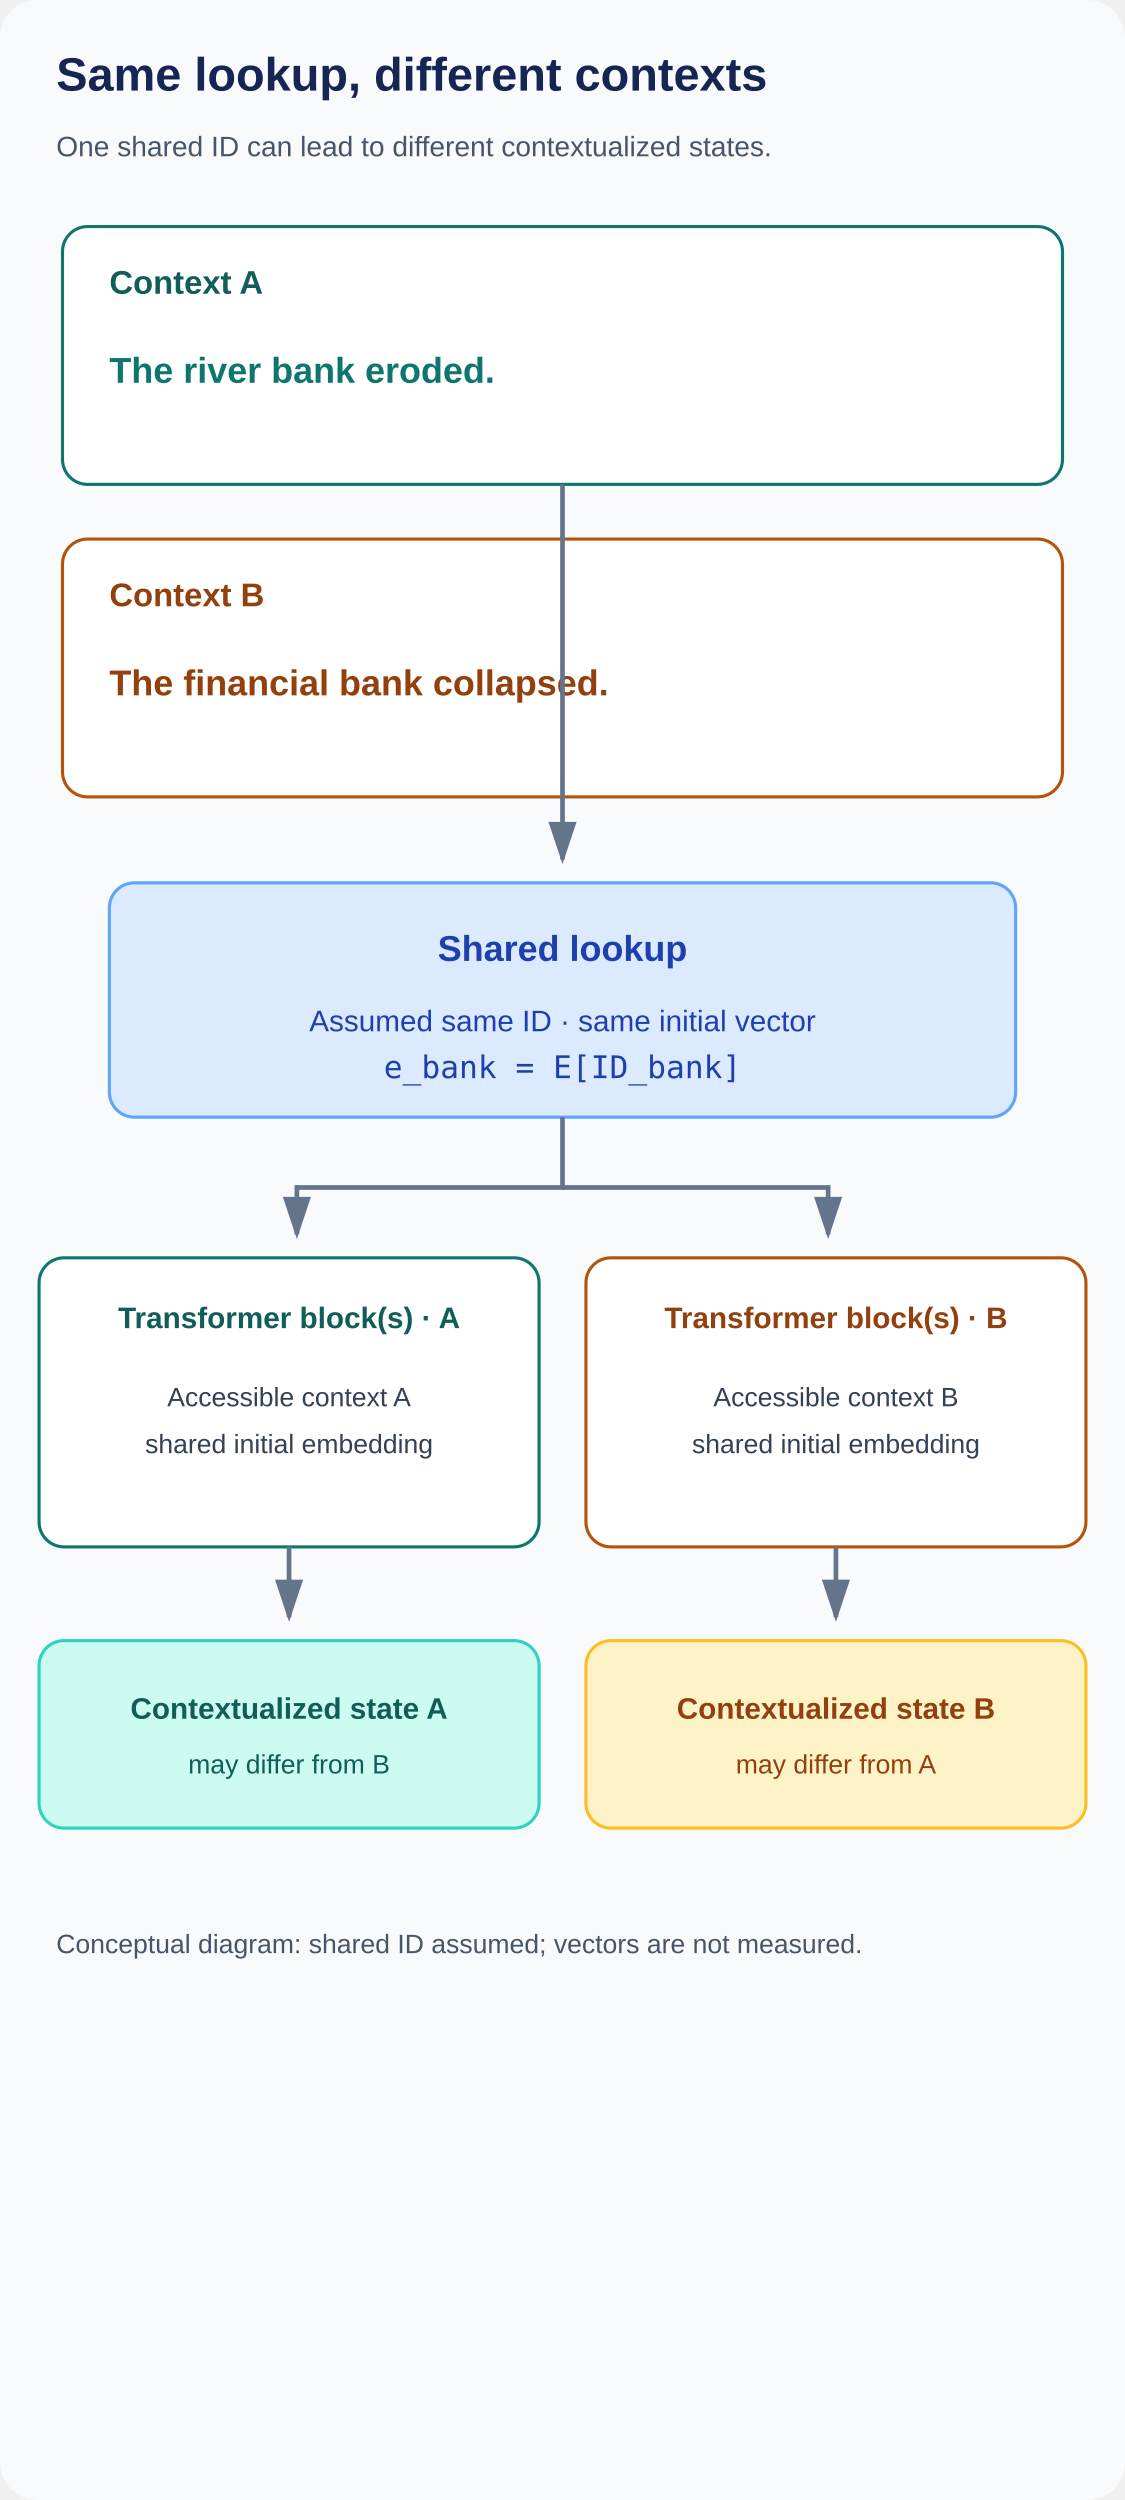
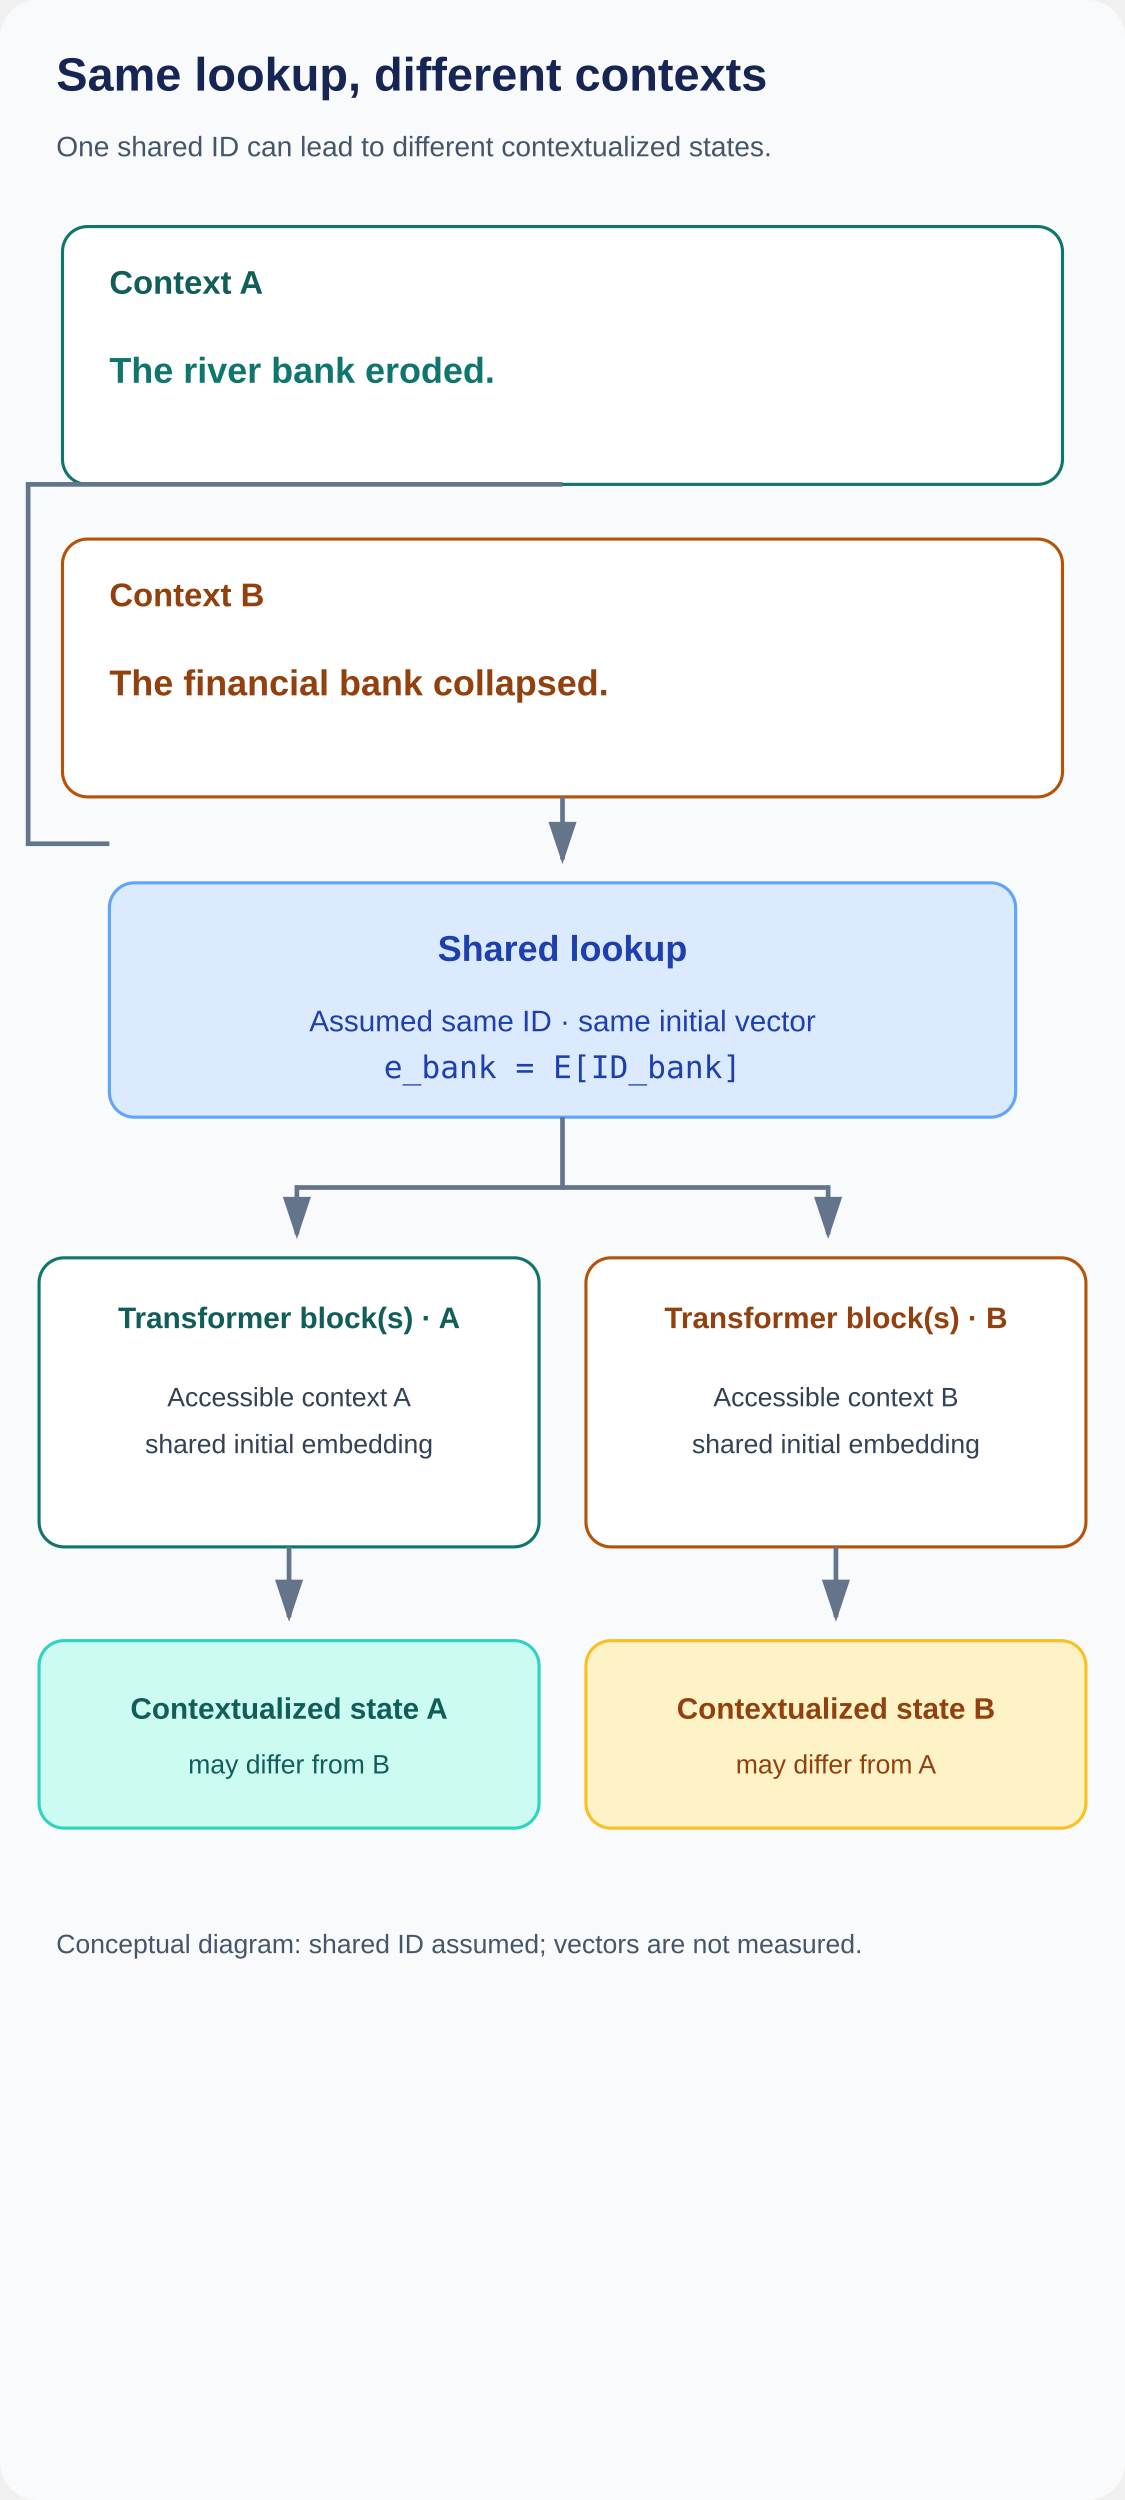
<svg xmlns="http://www.w3.org/2000/svg" width="720" height="1600" viewBox="0 0 720 1600" role="img" aria-labelledby="title desc">
  <defs>
    <marker id="a" markerWidth="10" markerHeight="10" refX="8" refY="3" orient="auto">
      <path d="M0 0L0 6L9 3z" fill="#64748b" />
    </marker>
  </defs>
  <rect width="720" height="1600" rx="24" fill="#f8fafc" />
  <text x="36" y="58" font-family="Arial,sans-serif" font-size="30" font-weight="700" fill="#172554">Same lookup, different contexts</text>
  <text x="36" y="100" font-family="Arial,sans-serif" font-size="18" fill="#475569">One shared ID can lead to different contextualized states.</text>
  <rect x="40" y="145" width="640" height="165" rx="16" fill="#fff" stroke="#0f766e" stroke-width="2" />
  <text x="70" y="188" font-family="Arial,sans-serif" font-size="21" font-weight="700" fill="#115e59">Context A</text>
  <text x="70" y="245" font-family="Arial,sans-serif" font-size="23" font-weight="700" fill="#0f766e">The river bank eroded.</text>
  <rect x="40" y="345" width="640" height="165" rx="16" fill="#fff" stroke="#b45309" stroke-width="2" />
  <text x="70" y="388" font-family="Arial,sans-serif" font-size="21" font-weight="700" fill="#92400e">Context B</text>
  <text x="70" y="445" font-family="Arial,sans-serif" font-size="23" font-weight="700" fill="#92400e">The financial bank collapsed.</text>
-   <path d="M360 310V550M360 510V550" stroke="#64748b" stroke-width="3" fill="none" marker-end="url(#a)" />
+   <path d="M360 310H18V540H70M360 510V550" stroke="#64748b" stroke-width="3" fill="none" marker-end="url(#a)" />
  <rect x="70" y="565" width="580" height="150" rx="16" fill="#dbeafe" stroke="#60a5fa" stroke-width="2" />
  <text x="360" y="615" text-anchor="middle" font-family="Arial,sans-serif" font-size="23" font-weight="700" fill="#1e40af">Shared lookup</text>
  <text x="360" y="660" text-anchor="middle" font-family="Arial,sans-serif" font-size="19" fill="#1e40af">Assumed same ID · same initial vector</text>
  <text x="360" y="690" text-anchor="middle" font-family="monospace" font-size="20" fill="#1e40af">e_bank = E[ID_bank]</text>
  <path d="M360 715V760H190V790" stroke="#64748b" stroke-width="3" fill="none" marker-end="url(#a)" />
  <path d="M360 760H530V790" stroke="#64748b" stroke-width="3" fill="none" marker-end="url(#a)" />
  <rect x="25" y="805" width="320" height="185" rx="16" fill="#fff" stroke="#0f766e" stroke-width="2" />
  <text x="185" y="850" text-anchor="middle" font-family="Arial,sans-serif" font-size="19" font-weight="700" fill="#115e59">Transformer block(s) · A</text>
  <text x="185" y="900" text-anchor="middle" font-family="Arial,sans-serif" font-size="17" fill="#334155">Accessible context A</text>
  <text x="185" y="930" text-anchor="middle" font-family="Arial,sans-serif" font-size="17" fill="#334155">shared initial embedding</text>
  <rect x="375" y="805" width="320" height="185" rx="16" fill="#fff" stroke="#b45309" stroke-width="2" />
  <text x="535" y="850" text-anchor="middle" font-family="Arial,sans-serif" font-size="19" font-weight="700" fill="#92400e">Transformer block(s) · B</text>
  <text x="535" y="900" text-anchor="middle" font-family="Arial,sans-serif" font-size="17" fill="#334155">Accessible context B</text>
  <text x="535" y="930" text-anchor="middle" font-family="Arial,sans-serif" font-size="17" fill="#334155">shared initial embedding</text>
  <path d="M185 990V1035" stroke="#64748b" stroke-width="3" marker-end="url(#a)" />
  <path d="M535 990V1035" stroke="#64748b" stroke-width="3" marker-end="url(#a)" />
  <rect x="25" y="1050" width="320" height="120" rx="16" fill="#ccfbf1" stroke="#2dd4bf" stroke-width="2" />
  <text x="185" y="1100" text-anchor="middle" font-family="Arial,sans-serif" font-size="19" font-weight="700" fill="#115e59">Contextualized state A</text>
  <text x="185" y="1135" text-anchor="middle" font-family="Arial,sans-serif" font-size="17" fill="#115e59">may differ from B</text>
  <rect x="375" y="1050" width="320" height="120" rx="16" fill="#fef3c7" stroke="#fbbf24" stroke-width="2" />
  <text x="535" y="1100" text-anchor="middle" font-family="Arial,sans-serif" font-size="19" font-weight="700" fill="#92400e">Contextualized state B</text>
  <text x="535" y="1135" text-anchor="middle" font-family="Arial,sans-serif" font-size="17" fill="#92400e">may differ from A</text>
  <text x="36" y="1250" font-family="Arial,sans-serif" font-size="17" fill="#475569">Conceptual diagram: shared ID assumed; vectors are not measured.</text>
</svg>
